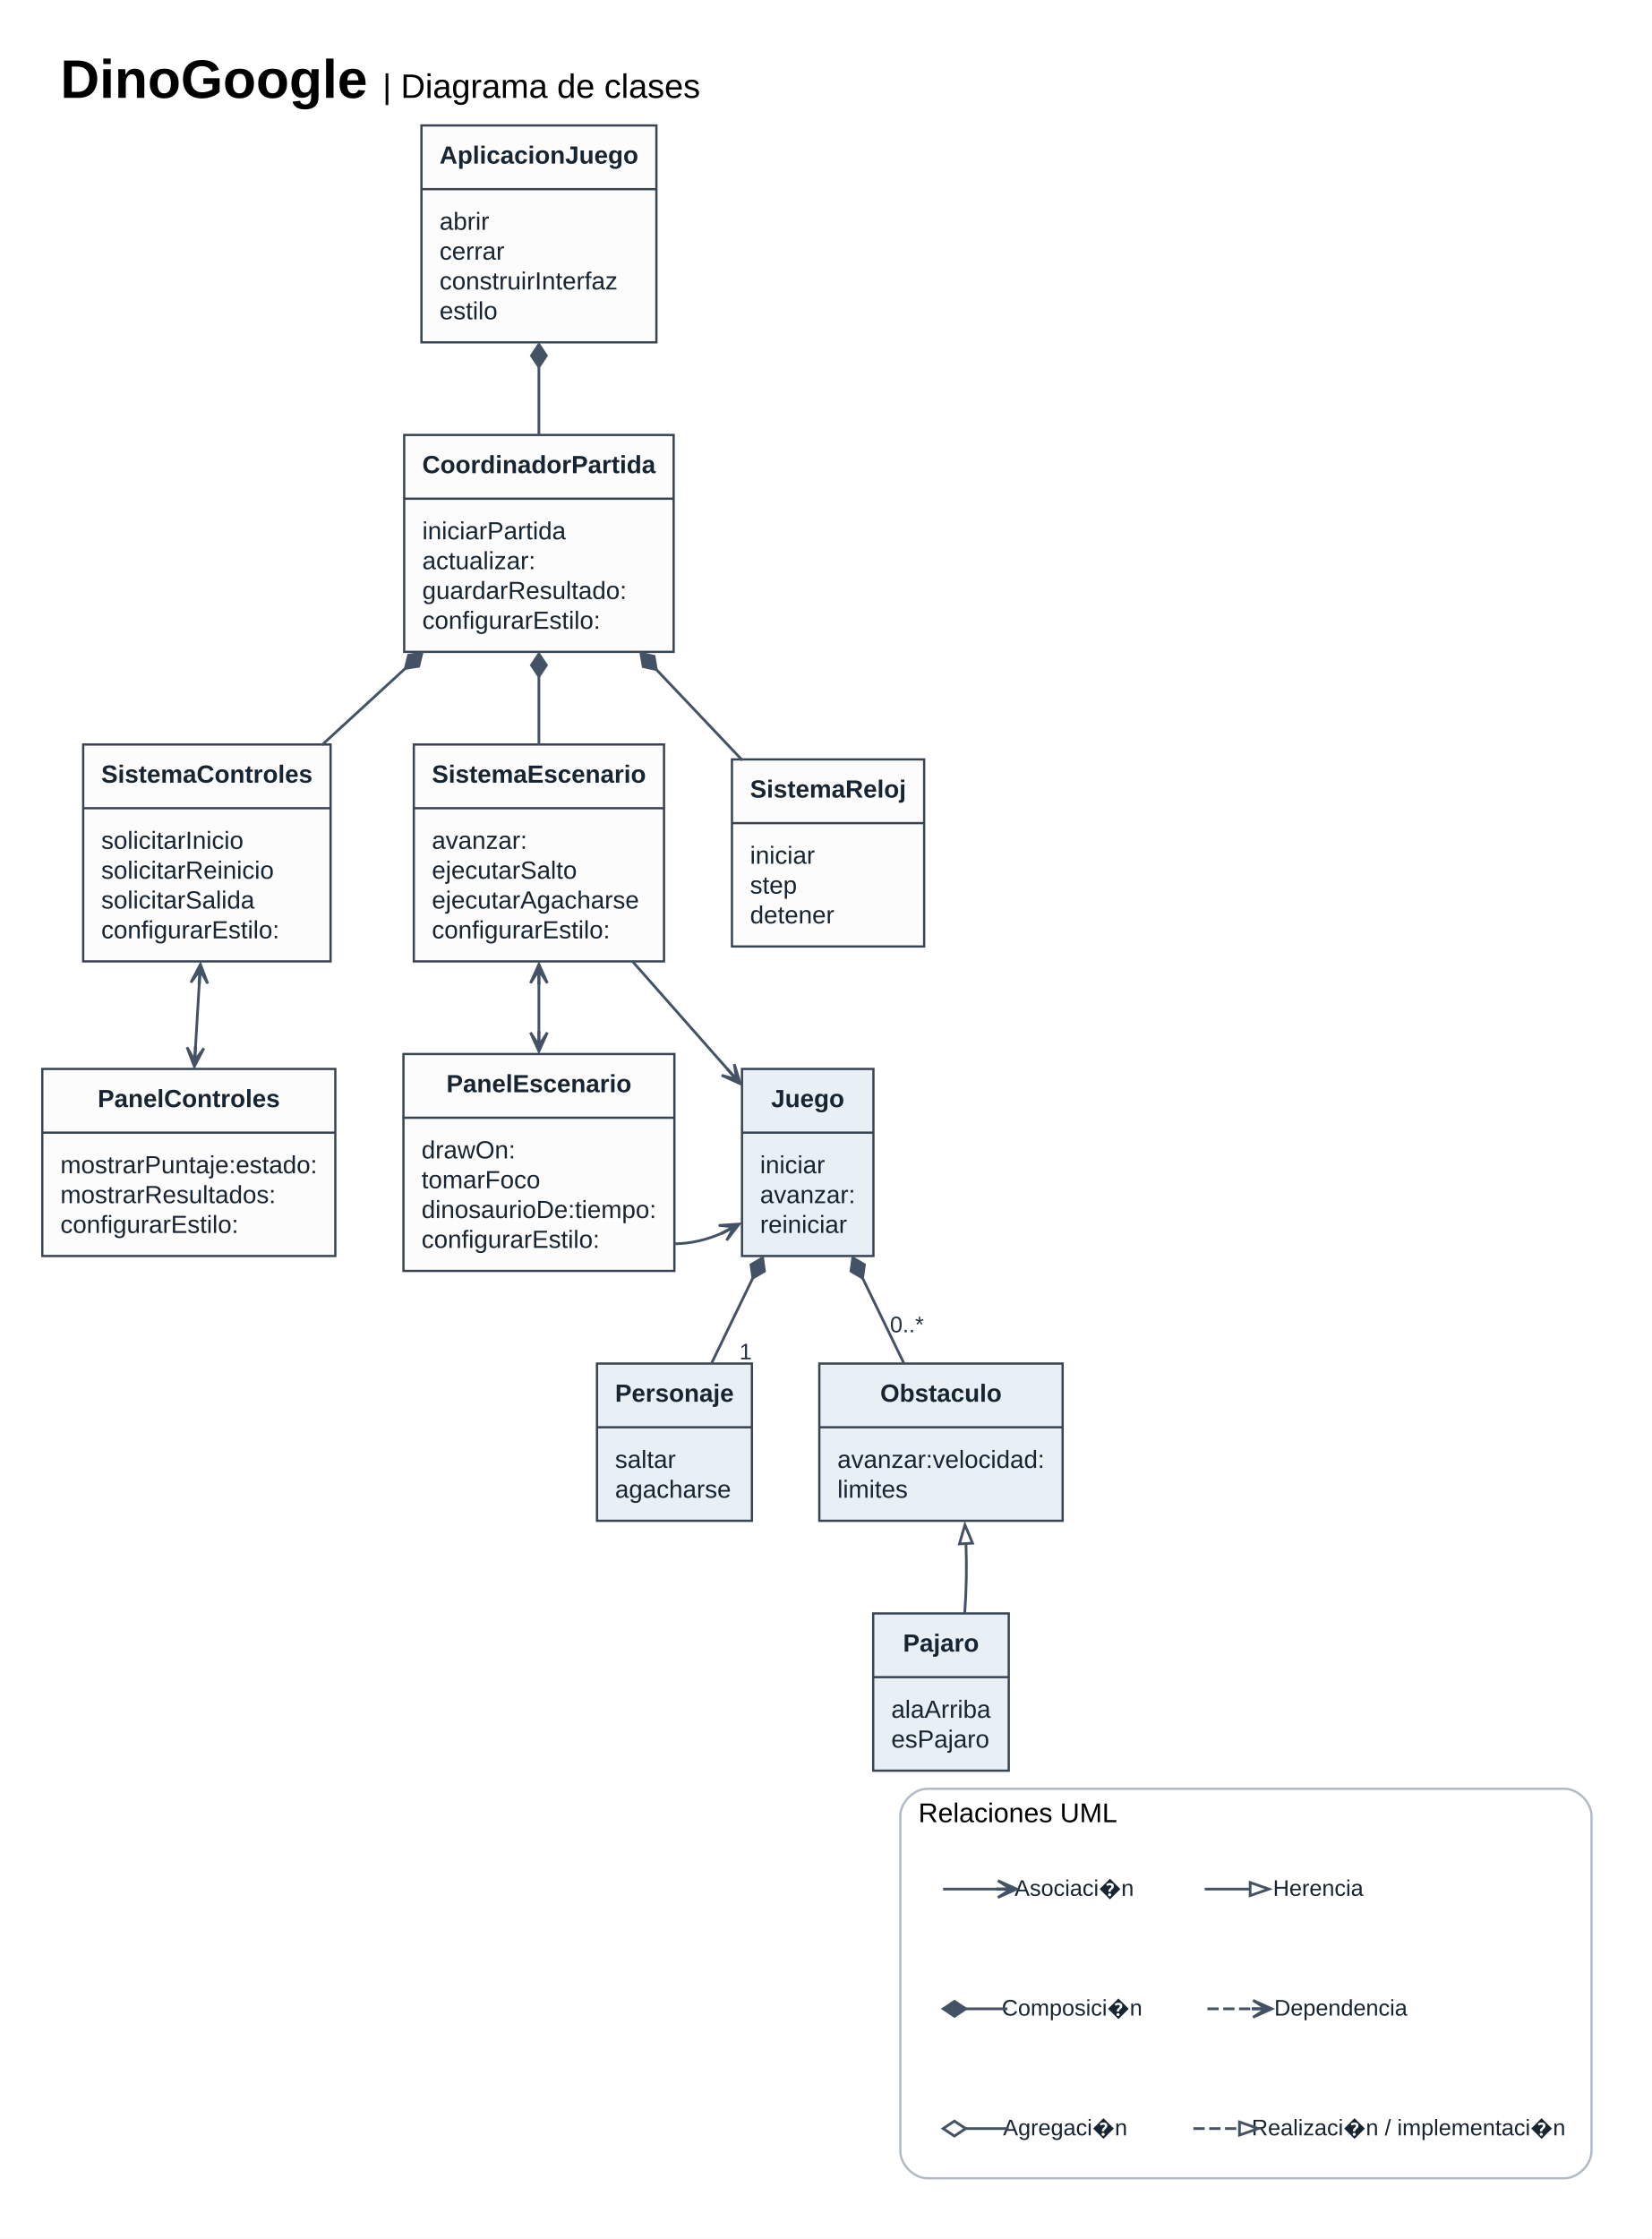
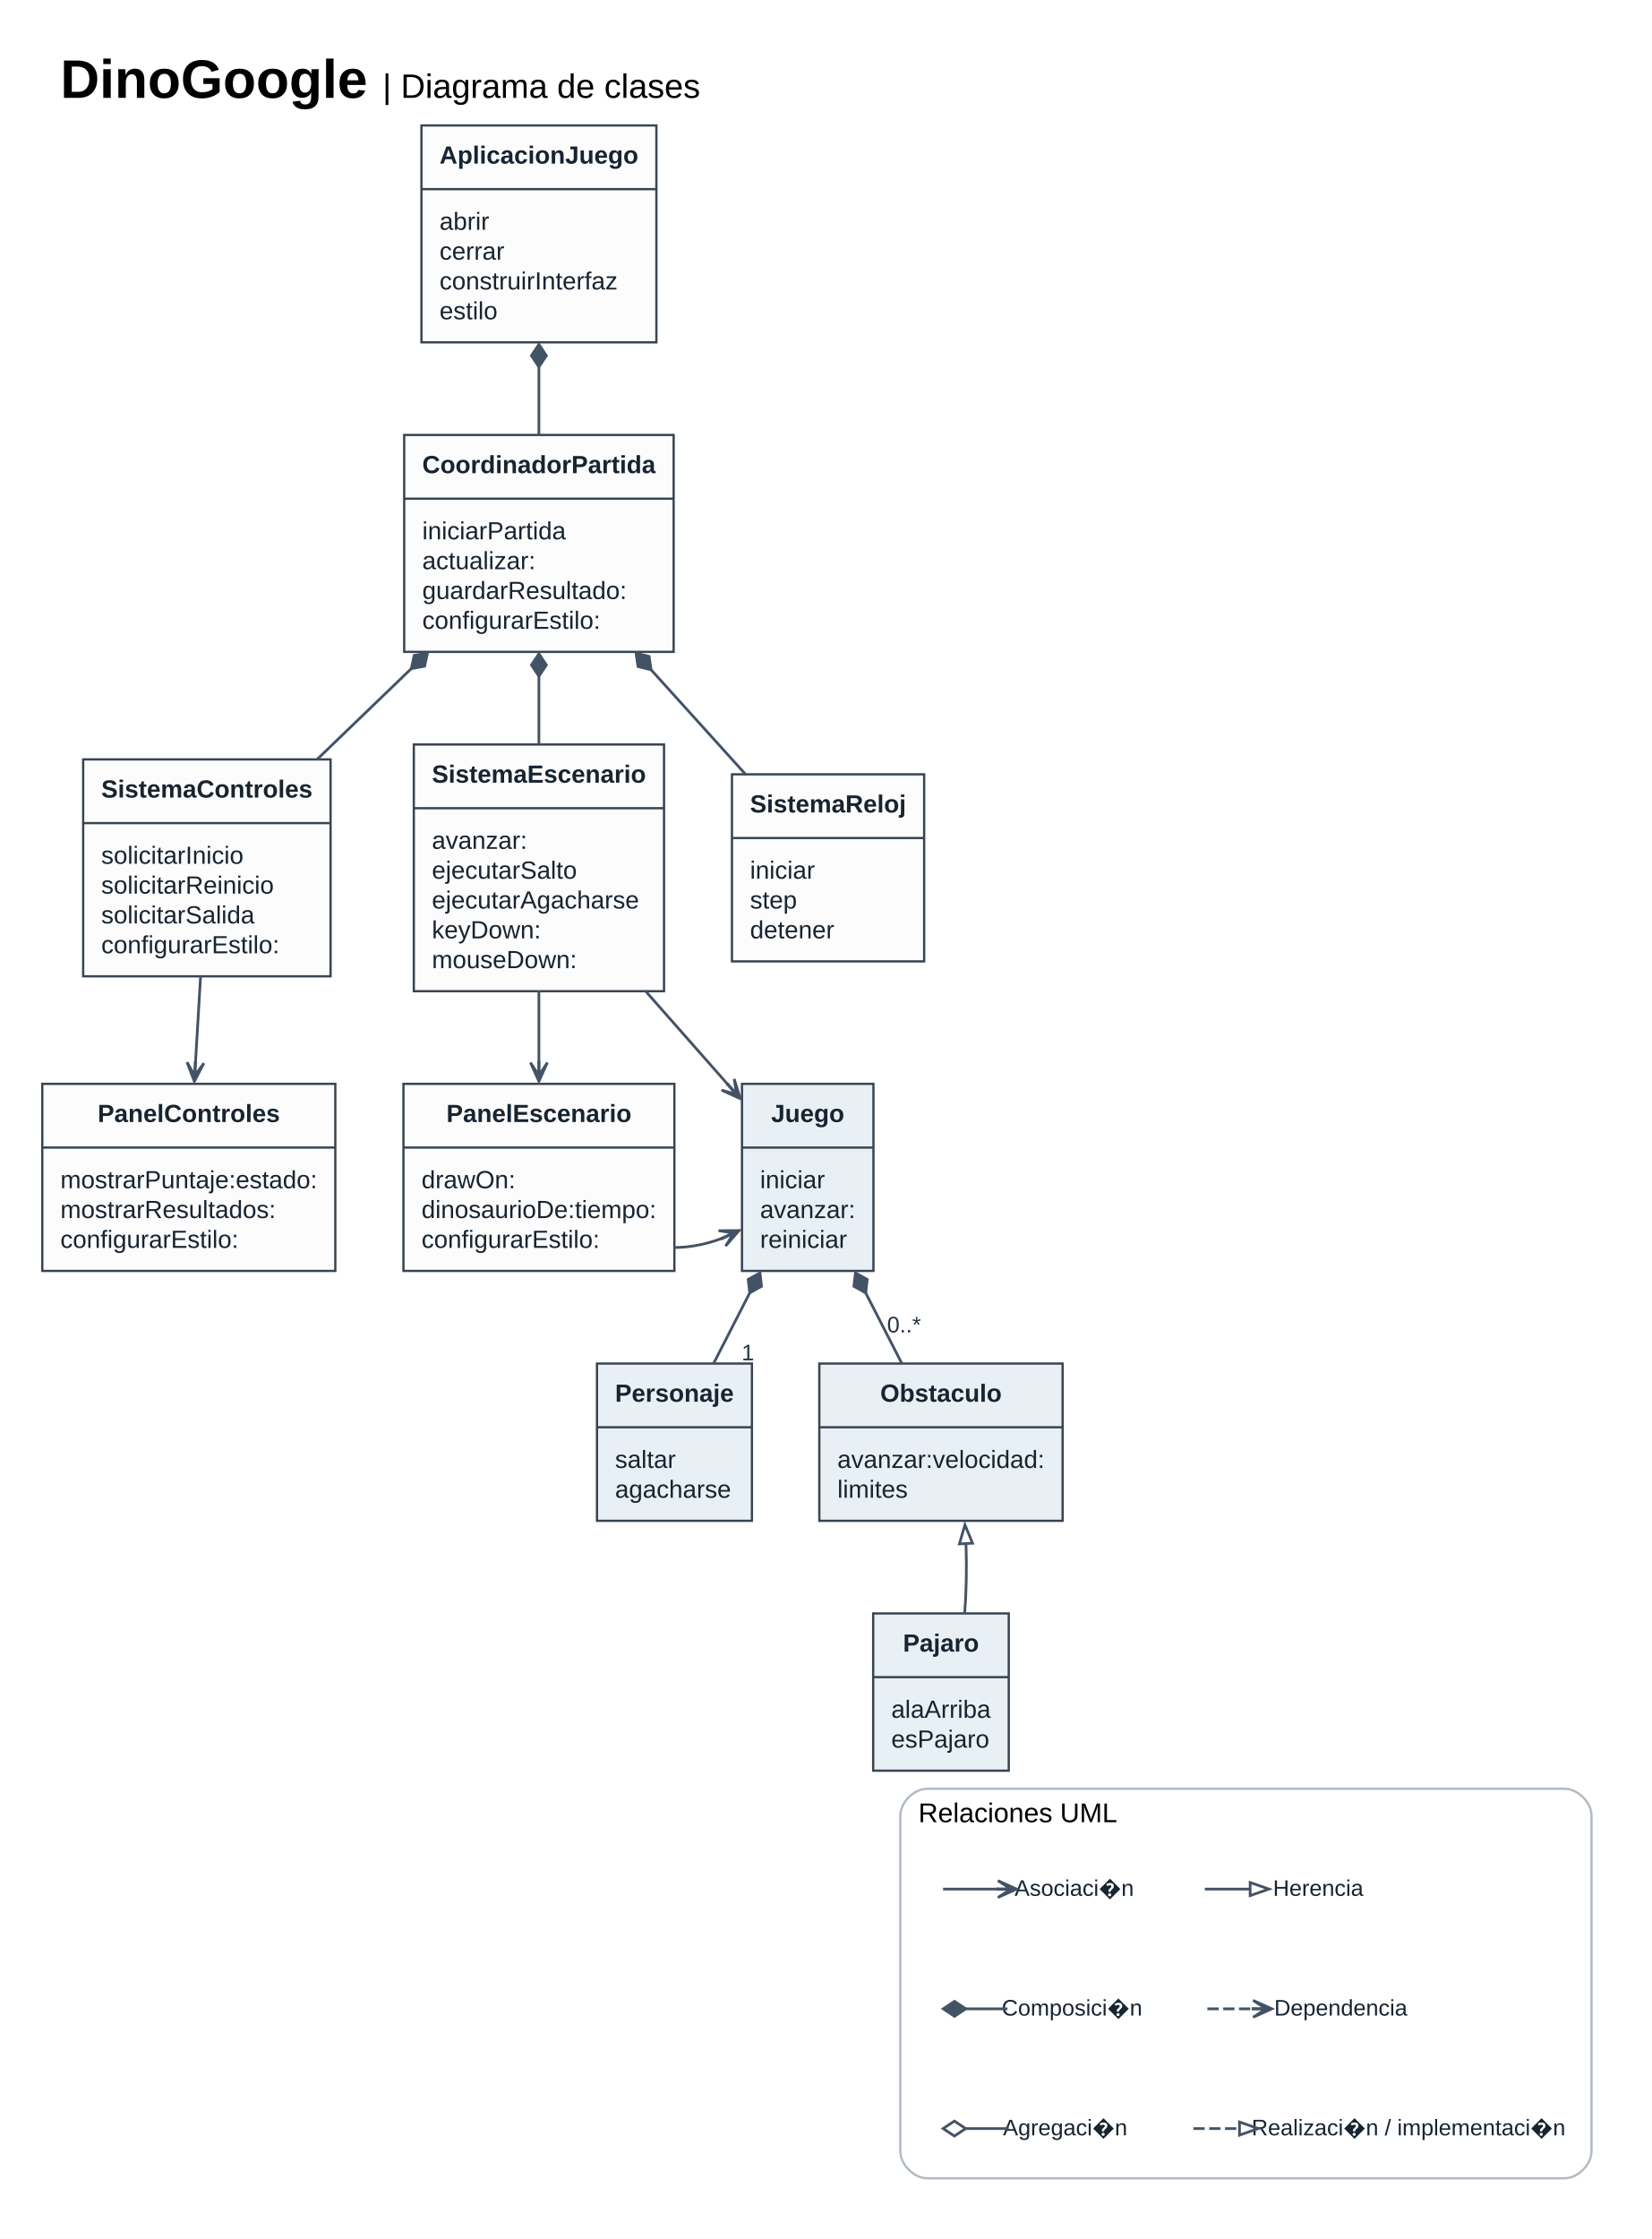
<svg xmlns="http://www.w3.org/2000/svg" width="731pt" height="991pt" viewBox="0.00 0.00 731.00 991.00">
  <g id="graph0" class="graph" transform="scale(1 1) rotate(0) translate(18.72 972.12)">
    <polygon fill="#ffffff" stroke="none" points="-18.72,18.72 -18.72,-972.12 712.58,-972.12 712.58,18.72 -18.72,18.72" />
    <text xml:space="preserve" text-anchor="start" x="8" y="-928.8" font-family="Arial" font-weight="bold" font-size="24.00">DinoGoogle</text>
    <text xml:space="preserve" text-anchor="start" x="143.98" y="-928.8" font-family="Arial" font-size="24.00"> </text>
    <text xml:space="preserve" text-anchor="start" x="150.65" y="-928.8" font-family="Arial" font-size="15.00">| Diagrama de clases</text>
    <g id="clust4" class="cluster">
      <path fill="#ffffff" stroke="#b1bac5" d="M391.86,-8C391.86,-8 673.86,-8 673.86,-8 679.86,-8 685.86,-14 685.86,-20 685.86,-20 685.86,-168.4 685.86,-168.4 685.86,-174.4 679.86,-180.4 673.86,-180.4 673.86,-180.4 391.86,-180.4 391.86,-180.4 385.86,-180.4 379.86,-174.4 379.86,-168.4 379.86,-168.4 379.86,-20 379.86,-20 379.86,-14 385.86,-8 391.86,-8" />
      <text xml:space="preserve" text-anchor="middle" x="431.88" y="-165.6" font-family="Arial" font-size="12.00">Relaciones UML</text>
    </g>
    <g id="node1" class="node">
      <polygon fill="#fcfcfc" stroke="none" points="167.86,-820.6 167.86,-916.6 271.87,-916.6 271.87,-820.6 167.86,-820.6" />
      <text xml:space="preserve" text-anchor="start" x="175.86" y="-899.7" font-family="Arial" font-weight="bold" font-size="11.00" fill="#172431">AplicacionJuego</text>
      <text xml:space="preserve" text-anchor="start" x="175.86" y="-870.4" font-family="Arial" font-size="11.00" fill="#172431">abrir</text>
      <text xml:space="preserve" text-anchor="start" x="175.86" y="-857.2" font-family="Arial" font-size="11.00" fill="#172431">cerrar</text>
      <text xml:space="preserve" text-anchor="start" x="175.86" y="-844" font-family="Arial" font-size="11.00" fill="#172431">construirInterfaz</text>
      <text xml:space="preserve" text-anchor="start" x="175.86" y="-830.8" font-family="Arial" font-size="11.00" fill="#172431">estilo</text>
      <polygon fill="#394452" stroke="#394452" points="167.86,-888.4 167.86,-888.4 271.87,-888.4 271.87,-888.4 167.86,-888.4" />
      <polygon fill="none" stroke="#394452" points="167.86,-820.6 167.86,-916.6 271.87,-916.6 271.87,-820.6 167.86,-820.6" />
    </g>
    <g id="node2" class="node">
      <polygon fill="#fcfcfc" stroke="none" points="160.22,-683.6 160.22,-779.6 279.51,-779.6 279.51,-683.6 160.22,-683.6" />
      <text xml:space="preserve" text-anchor="start" x="168.22" y="-762.7" font-family="Arial" font-weight="bold" font-size="11.00" fill="#172431">CoordinadorPartida</text>
      <text xml:space="preserve" text-anchor="start" x="168.22" y="-733.4" font-family="Arial" font-size="11.00" fill="#172431">iniciarPartida</text>
      <text xml:space="preserve" text-anchor="start" x="168.22" y="-720.2" font-family="Arial" font-size="11.00" fill="#172431">actualizar:</text>
      <text xml:space="preserve" text-anchor="start" x="168.22" y="-707" font-family="Arial" font-size="11.00" fill="#172431">guardarResultado:</text>
      <text xml:space="preserve" text-anchor="start" x="168.22" y="-693.8" font-family="Arial" font-size="11.00" fill="#172431">configurarEstilo:</text>
      <polygon fill="#394452" stroke="#394452" points="160.22,-751.4 160.22,-751.4 279.51,-751.4 279.51,-751.4 160.22,-751.4" />
      <polygon fill="none" stroke="#394452" points="160.22,-683.6 160.22,-779.6 279.51,-779.6 279.51,-683.6 160.22,-683.6" />
    </g>
    <g id="edge1" class="edge">
      <path fill="none" stroke="#435365" stroke-width="1.2" d="M219.86,-809.55C219.86,-799.46 219.86,-789.09 219.86,-779.35" />
      <polygon fill="#435365" stroke="#435365" stroke-width="1.2" points="219.86,-809.72 223.18,-814.7 219.86,-819.68 216.54,-814.7 219.86,-809.72" />
    </g>
    <g id="node3" class="node">
-       <polygon fill="#fcfcfc" stroke="none" points="18.1,-546.6 18.1,-642.6 127.63,-642.6 127.63,-546.6 18.1,-546.6" />
-       <text xml:space="preserve" text-anchor="start" x="26.1" y="-625.7" font-family="Arial" font-weight="bold" font-size="11.00" fill="#172431">SistemaControles</text>
-       <text xml:space="preserve" text-anchor="start" x="26.1" y="-596.4" font-family="Arial" font-size="11.00" fill="#172431">solicitarInicio</text>
-       <text xml:space="preserve" text-anchor="start" x="26.1" y="-583.2" font-family="Arial" font-size="11.00" fill="#172431">solicitarReinicio</text>
-       <text xml:space="preserve" text-anchor="start" x="26.1" y="-570" font-family="Arial" font-size="11.00" fill="#172431">solicitarSalida</text>
-       <text xml:space="preserve" text-anchor="start" x="26.1" y="-556.8" font-family="Arial" font-size="11.00" fill="#172431">configurarEstilo:</text>
-       <polygon fill="#394452" stroke="#394452" points="18.1,-614.4 18.1,-614.4 127.63,-614.4 127.63,-614.4 18.1,-614.4" />
-       <polygon fill="none" stroke="#394452" points="18.1,-546.6 18.1,-642.6 127.63,-642.6 127.63,-546.6 18.1,-546.6" />
+       <polygon fill="#fcfcfc" stroke="none" points="18.1,-540 18.1,-636 127.63,-636 127.63,-540 18.1,-540" />
+       <text xml:space="preserve" text-anchor="start" x="26.1" y="-619.1" font-family="Arial" font-weight="bold" font-size="11.00" fill="#172431">SistemaControles</text>
+       <text xml:space="preserve" text-anchor="start" x="26.1" y="-589.8" font-family="Arial" font-size="11.00" fill="#172431">solicitarInicio</text>
+       <text xml:space="preserve" text-anchor="start" x="26.1" y="-576.6" font-family="Arial" font-size="11.00" fill="#172431">solicitarReinicio</text>
+       <text xml:space="preserve" text-anchor="start" x="26.1" y="-563.4" font-family="Arial" font-size="11.00" fill="#172431">solicitarSalida</text>
+       <text xml:space="preserve" text-anchor="start" x="26.1" y="-550.2" font-family="Arial" font-size="11.00" fill="#172431">configurarEstilo:</text>
+       <polygon fill="#394452" stroke="#394452" points="18.1,-607.8 18.1,-607.8 127.63,-607.8 127.63,-607.8 18.1,-607.8" />
+       <polygon fill="none" stroke="#394452" points="18.1,-540 18.1,-636 127.63,-636 127.63,-540 18.1,-540" />
    </g>
    <g id="edge2" class="edge">
-       <path fill="none" stroke="#435365" stroke-width="1.2" d="M160.88,-676.43C148.6,-665.15 135.74,-653.35 123.77,-642.35" />
-       <polygon fill="#435365" stroke="#435365" stroke-width="1.2" points="160.73,-676.29 166.64,-677.22 168.07,-683.03 162.15,-682.11 160.73,-676.29" />
+       <path fill="none" stroke="#435365" stroke-width="1.2" d="M163.33,-676.15C149.57,-662.89 134.97,-648.82 121.6,-635.95" />
+       <polygon fill="#435365" stroke="#435365" stroke-width="1.2" points="163.37,-676.18 169.26,-677.25 170.54,-683.09 164.65,-682.03 163.37,-676.18" />
    </g>
    <g id="node4" class="node">
-       <polygon fill="#fcfcfc" stroke="none" points="164.48,-546.6 164.48,-642.6 275.25,-642.6 275.25,-546.6 164.48,-546.6" />
+       <polygon fill="#fcfcfc" stroke="none" points="164.48,-533.4 164.48,-642.6 275.25,-642.6 275.25,-533.4 164.48,-533.4" />
      <text xml:space="preserve" text-anchor="start" x="172.48" y="-625.7" font-family="Arial" font-weight="bold" font-size="11.00" fill="#172431">SistemaEscenario</text>
      <text xml:space="preserve" text-anchor="start" x="172.48" y="-596.4" font-family="Arial" font-size="11.00" fill="#172431">avanzar:</text>
      <text xml:space="preserve" text-anchor="start" x="172.48" y="-583.2" font-family="Arial" font-size="11.00" fill="#172431">ejecutarSalto</text>
      <text xml:space="preserve" text-anchor="start" x="172.48" y="-570" font-family="Arial" font-size="11.00" fill="#172431">ejecutarAgacharse</text>
-       <text xml:space="preserve" text-anchor="start" x="172.48" y="-556.8" font-family="Arial" font-size="11.00" fill="#172431">configurarEstilo:</text>
+       <text xml:space="preserve" text-anchor="start" x="172.48" y="-556.8" font-family="Arial" font-size="11.00" fill="#172431">keyDown:</text>
+       <text xml:space="preserve" text-anchor="start" x="172.48" y="-543.6" font-family="Arial" font-size="11.00" fill="#172431">mouseDown:</text>
      <polygon fill="#394452" stroke="#394452" points="164.48,-614.4 164.48,-614.4 275.25,-614.4 275.25,-614.4 164.48,-614.4" />
-       <polygon fill="none" stroke="#394452" points="164.48,-546.6 164.48,-642.6 275.25,-642.6 275.25,-546.6 164.48,-546.6" />
+       <polygon fill="none" stroke="#394452" points="164.48,-533.4 164.48,-642.6 275.25,-642.6 275.25,-533.4 164.48,-533.4" />
    </g>
    <g id="edge3" class="edge">
-       <path fill="none" stroke="#435365" stroke-width="1.2" d="M219.86,-672.55C219.86,-662.46 219.86,-652.09 219.86,-642.35" />
-       <polygon fill="#435365" stroke="#435365" stroke-width="1.2" points="219.86,-672.72 223.18,-677.7 219.86,-682.68 216.54,-677.7 219.86,-672.72" />
+       <path fill="none" stroke="#435365" stroke-width="1.2" d="M219.86,-672.77C219.86,-662.78 219.86,-652.44 219.86,-642.57" />
+       <polygon fill="#435365" stroke="#435365" stroke-width="1.2" points="219.86,-672.8 223.18,-677.78 219.86,-682.76 216.54,-677.78 219.86,-672.8" />
    </g>
    <g id="node5" class="node">
-       <polygon fill="#fcfcfc" stroke="none" points="305.32,-553.2 305.32,-636 390.41,-636 390.41,-553.2 305.32,-553.2" />
-       <text xml:space="preserve" text-anchor="start" x="313.32" y="-619.1" font-family="Arial" font-weight="bold" font-size="11.00" fill="#172431">SistemaReloj</text>
-       <text xml:space="preserve" text-anchor="start" x="313.32" y="-589.8" font-family="Arial" font-size="11.00" fill="#172431">iniciar</text>
-       <text xml:space="preserve" text-anchor="start" x="313.32" y="-576.6" font-family="Arial" font-size="11.00" fill="#172431">step</text>
-       <text xml:space="preserve" text-anchor="start" x="313.32" y="-563.4" font-family="Arial" font-size="11.00" fill="#172431">detener</text>
-       <polygon fill="#394452" stroke="#394452" points="305.32,-607.8 305.32,-607.8 390.41,-607.8 390.41,-607.8 305.32,-607.8" />
-       <polygon fill="none" stroke="#394452" points="305.32,-553.2 305.32,-636 390.41,-636 390.41,-553.2 305.32,-553.2" />
+       <polygon fill="#fcfcfc" stroke="none" points="305.32,-546.6 305.32,-629.4 390.41,-629.4 390.41,-546.6 305.32,-546.6" />
+       <text xml:space="preserve" text-anchor="start" x="313.32" y="-612.5" font-family="Arial" font-weight="bold" font-size="11.00" fill="#172431">SistemaReloj</text>
+       <text xml:space="preserve" text-anchor="start" x="313.32" y="-583.2" font-family="Arial" font-size="11.00" fill="#172431">iniciar</text>
+       <text xml:space="preserve" text-anchor="start" x="313.32" y="-570" font-family="Arial" font-size="11.00" fill="#172431">step</text>
+       <text xml:space="preserve" text-anchor="start" x="313.32" y="-556.8" font-family="Arial" font-size="11.00" fill="#172431">detener</text>
+       <polygon fill="#394452" stroke="#394452" points="305.32,-601.2 305.32,-601.2 390.41,-601.2 390.41,-601.2 305.32,-601.2" />
+       <polygon fill="none" stroke="#394452" points="305.32,-546.6 305.32,-629.4 390.41,-629.4 390.41,-546.6 305.32,-546.6" />
    </g>
    <g id="edge4" class="edge">
-       <path fill="none" stroke="#435365" stroke-width="1.2" d="M271.7,-675.93C284.48,-662.45 297.94,-648.26 309.92,-635.62" />
-       <polygon fill="#435365" stroke="#435365" stroke-width="1.2" points="271.87,-675.75 270.85,-681.65 265.02,-682.98 266.03,-677.08 271.87,-675.75" />
+       <path fill="none" stroke="#435365" stroke-width="1.2" d="M269.39,-675.82C283.46,-660.25 298.52,-643.59 311.65,-629.07" />
+       <polygon fill="#435365" stroke="#435365" stroke-width="1.2" points="269.53,-675.65 268.66,-681.57 262.86,-683.04 263.73,-677.12 269.53,-675.65" />
    </g>
    <g id="node6" class="node">
-       <polygon fill="#fcfcfc" stroke="none" points="0,-416.2 0,-499 129.73,-499 129.73,-416.2 0,-416.2" />
-       <text xml:space="preserve" text-anchor="start" x="24.52" y="-482.1" font-family="Arial" font-weight="bold" font-size="11.00" fill="#172431">PanelControles</text>
-       <text xml:space="preserve" text-anchor="start" x="8" y="-452.8" font-family="Arial" font-size="11.00" fill="#172431">mostrarPuntaje:estado:</text>
-       <text xml:space="preserve" text-anchor="start" x="8" y="-439.6" font-family="Arial" font-size="11.00" fill="#172431">mostrarResultados:</text>
-       <text xml:space="preserve" text-anchor="start" x="8" y="-426.4" font-family="Arial" font-size="11.00" fill="#172431">configurarEstilo:</text>
-       <polygon fill="#394452" stroke="#394452" points="0,-470.8 0,-470.8 129.73,-470.8 129.73,-470.8 0,-470.8" />
-       <polygon fill="none" stroke="#394452" points="0,-416.2 0,-499 129.73,-499 129.73,-416.2 0,-416.2" />
+       <polygon fill="#fcfcfc" stroke="none" points="0,-409.6 0,-492.4 129.73,-492.4 129.73,-409.6 0,-409.6" />
+       <text xml:space="preserve" text-anchor="start" x="24.52" y="-475.5" font-family="Arial" font-weight="bold" font-size="11.00" fill="#172431">PanelControles</text>
+       <text xml:space="preserve" text-anchor="start" x="8" y="-446.2" font-family="Arial" font-size="11.00" fill="#172431">mostrarPuntaje:estado:</text>
+       <text xml:space="preserve" text-anchor="start" x="8" y="-433" font-family="Arial" font-size="11.00" fill="#172431">mostrarResultados:</text>
+       <text xml:space="preserve" text-anchor="start" x="8" y="-419.8" font-family="Arial" font-size="11.00" fill="#172431">configurarEstilo:</text>
+       <polygon fill="#394452" stroke="#394452" points="0,-464.2 0,-464.2 129.73,-464.2 129.73,-464.2 0,-464.2" />
+       <polygon fill="none" stroke="#394452" points="0,-409.6 0,-492.4 129.73,-492.4 129.73,-409.6 0,-409.6" />
    </g>
    <g id="edge7" class="edge">
-       <path fill="none" stroke="#435365" stroke-width="1.2" d="M69.51,-537.03C68.94,-527.45 68.36,-517.57 67.8,-508.19" />
-       <polygon fill="#435365" stroke="#435365" stroke-width="1.2" points="70,-545.3 65.78,-537.24 69.74,-542.63 69.41,-537.02 69.51,-537.02 69.61,-537.01 69.94,-542.61 73.24,-536.8 70,-545.3" />
-       <polygon fill="#435365" stroke="#435365" stroke-width="1.2" points="67.32,-500.08 71.54,-508.14 67.58,-502.76 67.91,-508.36 67.81,-508.37 67.71,-508.37 67.38,-502.77 64.08,-508.59 67.32,-500.08" />
+       <path fill="none" stroke="#435365" stroke-width="1.2" d="M70.09,-540.16C69.35,-527.66 68.54,-514.11 67.8,-501.48" />
+       <polygon fill="#435365" stroke="#435365" stroke-width="1.2" points="67.32,-493.48 71.54,-501.54 67.58,-496.16 67.91,-501.76 67.81,-501.77 67.71,-501.77 67.38,-496.17 64.08,-501.99 67.32,-493.48" />
    </g>
    <g id="node7" class="node">
-       <polygon fill="#fcfcfc" stroke="none" points="159.89,-409.6 159.89,-505.6 279.84,-505.6 279.84,-409.6 159.89,-409.6" />
-       <text xml:space="preserve" text-anchor="start" x="178.9" y="-488.7" font-family="Arial" font-weight="bold" font-size="11.00" fill="#172431">PanelEscenario</text>
-       <text xml:space="preserve" text-anchor="start" x="167.89" y="-459.4" font-family="Arial" font-size="11.00" fill="#172431">drawOn:</text>
-       <text xml:space="preserve" text-anchor="start" x="167.89" y="-446.2" font-family="Arial" font-size="11.00" fill="#172431">tomarFoco</text>
+       <polygon fill="#fcfcfc" stroke="none" points="159.89,-409.6 159.89,-492.4 279.84,-492.4 279.84,-409.6 159.89,-409.6" />
+       <text xml:space="preserve" text-anchor="start" x="178.9" y="-475.5" font-family="Arial" font-weight="bold" font-size="11.00" fill="#172431">PanelEscenario</text>
+       <text xml:space="preserve" text-anchor="start" x="167.89" y="-446.2" font-family="Arial" font-size="11.00" fill="#172431">drawOn:</text>
      <text xml:space="preserve" text-anchor="start" x="167.89" y="-433" font-family="Arial" font-size="11.00" fill="#172431">dinosaurioDe:tiempo:</text>
      <text xml:space="preserve" text-anchor="start" x="167.89" y="-419.8" font-family="Arial" font-size="11.00" fill="#172431">configurarEstilo:</text>
-       <polygon fill="#394452" stroke="#394452" points="159.89,-477.4 159.89,-477.4 279.84,-477.4 279.84,-477.4 159.89,-477.4" />
-       <polygon fill="none" stroke="#394452" points="159.89,-409.6 159.89,-505.6 279.84,-505.6 279.84,-409.6 159.89,-409.6" />
+       <polygon fill="#394452" stroke="#394452" points="159.89,-464.2 159.89,-464.2 279.84,-464.2 279.84,-464.2 159.89,-464.2" />
+       <polygon fill="none" stroke="#394452" points="159.89,-409.6 159.89,-492.4 279.84,-492.4 279.84,-409.6 159.89,-409.6" />
    </g>
    <g id="edge8" class="edge">
-       <path fill="none" stroke="#435365" stroke-width="1.2" d="M219.86,-537.17C219.86,-529.72 219.86,-522.09 219.86,-514.65" />
-       <polygon fill="#435365" stroke="#435365" stroke-width="1.2" points="219.86,-545.3 216.13,-537 219.76,-542.61 219.76,-537 219.86,-537 219.96,-537 219.96,-542.61 223.6,-537 219.86,-545.3" />
-       <polygon fill="#435365" stroke="#435365" stroke-width="1.2" points="219.86,-506.82 223.6,-515.12 219.96,-509.5 219.96,-515.12 219.86,-515.12 219.76,-515.12 219.76,-509.5 216.13,-515.12 219.86,-506.82" />
+       <path fill="none" stroke="#435365" stroke-width="1.2" d="M219.86,-533.64C219.86,-523.14 219.86,-512.17 219.86,-501.79" />
+       <polygon fill="#435365" stroke="#435365" stroke-width="1.2" points="219.86,-493.52 223.6,-501.82 219.96,-496.21 219.96,-501.82 219.86,-501.82 219.76,-501.82 219.76,-496.21 216.13,-501.82 219.86,-493.52" />
    </g>
    <g id="node8" class="node">
-       <polygon fill="#e9f0f5" stroke="none" points="309.77,-416.2 309.77,-499 367.96,-499 367.96,-416.2 309.77,-416.2" />
-       <text xml:space="preserve" text-anchor="start" x="322.67" y="-482.1" font-family="Arial" font-weight="bold" font-size="11.00" fill="#172431">Juego</text>
-       <text xml:space="preserve" text-anchor="start" x="317.77" y="-452.8" font-family="Arial" font-size="11.00" fill="#172431">iniciar</text>
-       <text xml:space="preserve" text-anchor="start" x="317.77" y="-439.6" font-family="Arial" font-size="11.00" fill="#172431">avanzar:</text>
-       <text xml:space="preserve" text-anchor="start" x="317.77" y="-426.4" font-family="Arial" font-size="11.00" fill="#172431">reiniciar</text>
-       <polygon fill="#394452" stroke="#394452" points="309.77,-470.8 309.77,-470.8 367.96,-470.8 367.96,-470.8 309.77,-470.8" />
-       <polygon fill="none" stroke="#394452" points="309.77,-416.2 309.77,-499 367.96,-499 367.96,-416.2 309.77,-416.2" />
+       <polygon fill="#e9f0f5" stroke="none" points="309.77,-409.6 309.77,-492.4 367.96,-492.4 367.96,-409.6 309.77,-409.6" />
+       <text xml:space="preserve" text-anchor="start" x="322.67" y="-475.5" font-family="Arial" font-weight="bold" font-size="11.00" fill="#172431">Juego</text>
+       <text xml:space="preserve" text-anchor="start" x="317.77" y="-446.2" font-family="Arial" font-size="11.00" fill="#172431">iniciar</text>
+       <text xml:space="preserve" text-anchor="start" x="317.77" y="-433" font-family="Arial" font-size="11.00" fill="#172431">avanzar:</text>
+       <text xml:space="preserve" text-anchor="start" x="317.77" y="-419.8" font-family="Arial" font-size="11.00" fill="#172431">reiniciar</text>
+       <polygon fill="#394452" stroke="#394452" points="309.77,-464.2 309.77,-464.2 367.96,-464.2 367.96,-464.2 309.77,-464.2" />
+       <polygon fill="none" stroke="#394452" points="309.77,-409.6 309.77,-492.4 367.96,-492.4 367.96,-409.6 309.77,-409.6" />
    </g>
    <g id="edge9" class="edge">
-       <path fill="none" stroke="#435365" stroke-width="1.2" d="M261.15,-546.76C275,-531.06 290.3,-513.7 303.63,-498.57" />
-       <polygon fill="#435365" stroke="#435365" stroke-width="1.2" points="309.04,-492.43 306.36,-501.13 307.34,-494.51 303.63,-498.72 303.55,-498.66 303.48,-498.59 307.19,-494.38 300.75,-496.19 309.04,-492.43" />
+       <path fill="none" stroke="#435365" stroke-width="1.2" d="M266.9,-533.64C279.17,-519.71 292.19,-504.94 303.74,-491.85" />
+       <polygon fill="#435365" stroke="#435365" stroke-width="1.2" points="309.01,-485.86 306.33,-494.56 307.31,-487.95 303.6,-492.16 303.53,-492.09 303.45,-492.02 307.16,-487.81 300.72,-489.62 309.01,-485.86" />
    </g>
    <g id="edge10" class="edge">
-       <path fill="none" stroke="#435365" stroke-width="1.2" d="M279.83,-421.6C287.01,-421.67 294.19,-423.31 301.38,-426.53" />
-       <polygon fill="#435365" stroke="#435365" stroke-width="1.2" points="308.52,-430.34 299.44,-429.73 306.1,-429.16 301.15,-426.52 301.19,-426.43 301.24,-426.34 306.19,-428.98 302.95,-423.13 308.52,-430.34" />
+       <path fill="none" stroke="#435365" stroke-width="1.2" d="M279.83,-419.95C287.01,-420.01 294.19,-421.43 301.38,-424.2" />
+       <polygon fill="#435365" stroke="#435365" stroke-width="1.2" points="308.48,-427.47 299.38,-427.39 306,-426.43 300.9,-424.09 300.94,-424 300.98,-423.91 306.08,-426.25 302.5,-420.61 308.48,-427.47" />
    </g>
    <g id="node9" class="node">
      <polygon fill="#e9f0f5" stroke="none" points="245.57,-299 245.57,-368.6 314.16,-368.6 314.16,-299 245.57,-299" />
      <text xml:space="preserve" text-anchor="start" x="253.57" y="-351.7" font-family="Arial" font-weight="bold" font-size="11.00" fill="#172431">Personaje</text>
      <text xml:space="preserve" text-anchor="start" x="253.57" y="-322.4" font-family="Arial" font-size="11.00" fill="#172431">saltar</text>
      <text xml:space="preserve" text-anchor="start" x="253.57" y="-309.2" font-family="Arial" font-size="11.00" fill="#172431">agacharse</text>
      <polygon fill="#394452" stroke="#394452" points="245.57,-340.4 245.57,-340.4 314.16,-340.4 314.16,-340.4 245.57,-340.4" />
      <polygon fill="none" stroke="#394452" points="245.57,-299 245.57,-368.6 314.16,-368.6 314.16,-299 245.57,-299" />
    </g>
    <g id="edge5" class="edge">
-       <path fill="none" stroke="#435365" stroke-width="1.2" d="M314.51,-406.33C308.33,-393.57 301.84,-380.17 296.17,-368.47" />
-       <polygon fill="#435365" stroke="#435365" stroke-width="1.2" points="314.57,-406.44 319.73,-409.48 318.91,-415.41 313.75,-412.37 314.57,-406.44" />
-       <text xml:space="preserve" text-anchor="middle" x="311.37" y="-370.45" font-family="Arial" font-size="10.00" fill="#243246">1</text>
+       <path fill="none" stroke="#435365" stroke-width="1.2" d="M313.27,-400.03C307.8,-389.34 302.14,-378.29 297.07,-368.39" />
+       <polygon fill="#435365" stroke="#435365" stroke-width="1.2" points="313.2,-399.88 318.42,-402.8 317.74,-408.75 312.51,-405.83 313.2,-399.88" />
+       <text xml:space="preserve" text-anchor="middle" x="312.38" y="-370.04" font-family="Arial" font-size="10.00" fill="#243246">1</text>
    </g>
    <g id="node10" class="node">
      <polygon fill="#e9f0f5" stroke="none" points="344,-299 344,-368.6 451.72,-368.6 451.72,-299 344,-299" />
      <text xml:space="preserve" text-anchor="start" x="370.97" y="-351.7" font-family="Arial" font-weight="bold" font-size="11.00" fill="#172431">Obstaculo</text>
      <text xml:space="preserve" text-anchor="start" x="352" y="-322.4" font-family="Arial" font-size="11.00" fill="#172431">avanzar:velocidad:</text>
      <text xml:space="preserve" text-anchor="start" x="352" y="-309.2" font-family="Arial" font-size="11.00" fill="#172431">limites</text>
      <polygon fill="#394452" stroke="#394452" points="344,-340.4 344,-340.4 451.72,-340.4 451.72,-340.4 344,-340.4" />
      <polygon fill="none" stroke="#394452" points="344,-299 344,-368.6 451.72,-368.6 451.72,-299 344,-299" />
    </g>
    <g id="edge6" class="edge">
-       <path fill="none" stroke="#435365" stroke-width="1.2" d="M363.21,-406.33C369.39,-393.57 375.88,-380.17 381.56,-368.47" />
-       <polygon fill="#435365" stroke="#435365" stroke-width="1.2" points="363.16,-406.44 363.98,-412.37 358.82,-415.41 358,-409.48 363.16,-406.44" />
-       <text xml:space="preserve" text-anchor="middle" x="382.79" y="-382.42" font-family="Arial" font-size="10.00" fill="#243246">0..*</text>
+       <path fill="none" stroke="#435365" stroke-width="1.2" d="M364.45,-400.03C369.93,-389.34 375.59,-378.29 380.66,-368.39" />
+       <polygon fill="#435365" stroke="#435365" stroke-width="1.2" points="364.53,-399.88 365.22,-405.83 359.99,-408.75 359.31,-402.8 364.53,-399.88" />
+       <text xml:space="preserve" text-anchor="middle" x="381.51" y="-382.37" font-family="Arial" font-size="10.00" fill="#243246">0..*</text>
    </g>
    <g id="node11" class="node">
      <polygon fill="#e9f0f5" stroke="none" points="367.85,-188.4 367.85,-258 427.87,-258 427.87,-188.4 367.85,-188.4" />
      <text xml:space="preserve" text-anchor="start" x="381.05" y="-241.1" font-family="Arial" font-weight="bold" font-size="11.00" fill="#172431">Pajaro</text>
      <text xml:space="preserve" text-anchor="start" x="375.85" y="-211.8" font-family="Arial" font-size="11.00" fill="#172431">alaArriba</text>
      <text xml:space="preserve" text-anchor="start" x="375.85" y="-198.6" font-family="Arial" font-size="11.00" fill="#172431">esPajaro</text>
      <polygon fill="#394452" stroke="#394452" points="367.85,-229.8 367.85,-229.8 427.87,-229.8 427.87,-229.8 367.85,-229.8" />
      <polygon fill="none" stroke="#394452" points="367.85,-188.4 367.85,-258 427.87,-258 427.87,-188.4 367.85,-188.4" />
    </g>
    <g id="edge11" class="edge">
      <path fill="none" stroke="#435365" stroke-width="1.2" d="M408.36,-257.95C409.11,-267.75 409.3,-278.61 408.93,-288.94" />
      <polygon fill="none" stroke="#435365" stroke-width="1.2" points="406.03,-288.77 408.47,-297.22 411.83,-289.09 406.03,-288.77" />
    </g>
    <g id="node12" class="node">
      <text xml:space="preserve" text-anchor="middle" x="456.86" y="-133" font-family="Arial" font-size="10.00" fill="#172431">Asociaci�n</text>
    </g>
    <g id="node13" class="node">
      <text xml:space="preserve" text-anchor="middle" x="564.86" y="-133" font-family="Arial" font-size="10.00" fill="#172431">Herencia</text>
    </g>
    <g id="node14" class="node">
      <text xml:space="preserve" text-anchor="middle" x="455.86" y="-80" font-family="Arial" font-size="10.00" fill="#172431">Composici�n</text>
    </g>
    <g id="node15" class="node">
      <text xml:space="preserve" text-anchor="middle" x="574.86" y="-80" font-family="Arial" font-size="10.00" fill="#172431">Dependencia</text>
    </g>
    <g id="node16" class="node">
      <text xml:space="preserve" text-anchor="middle" x="452.86" y="-27" font-family="Arial" font-size="10.00" fill="#172431">Agregaci�n</text>
    </g>
    <g id="node17" class="node">
      <text xml:space="preserve" text-anchor="middle" x="604.86" y="-27" font-family="Arial" font-size="10.00" fill="#172431">Realizaci�n / implementaci�n</text>
    </g>
    <g id="edge16" class="edge">
      <path fill="none" stroke="#435365" stroke-width="1.2" d="M398.79,-136C406.94,-136 415.09,-136 423.24,-136" />
      <polygon fill="#435365" stroke="#435365" stroke-width="1.2" points="431.35,-136 423.05,-139.74 428.67,-136.1 423.05,-136.1 423.05,-136 423.05,-135.9 428.67,-135.9 423.05,-132.27 431.35,-136" />
    </g>
    <g id="edge17" class="edge">
      <path fill="none" stroke="#435365" stroke-width="1.2" d="M514.66,-136C521.42,-136 528.19,-136 534.95,-136" />
      <polygon fill="none" stroke="#435365" stroke-width="1.2" points="534.74,-138.91 543.04,-136 534.74,-133.1 534.74,-138.91" />
    </g>
    <g id="edge18" class="edge">
      <path fill="none" stroke="#435365" stroke-width="1.2" d="M408.85,-83C414.99,-83 421.13,-83 427.28,-83" />
      <polygon fill="#435365" stroke="#435365" stroke-width="1.2" points="408.83,-83 403.85,-86.32 398.87,-83 403.85,-79.68 408.83,-83" />
    </g>
    <g id="edge19" class="edge">
      <path fill="none" stroke="#435365" stroke-width="1.2" stroke-dasharray="5,2" d="M515.8,-83C522.67,-83 529.55,-83 536.42,-83" />
      <polygon fill="#435365" stroke="#435365" stroke-width="1.2" points="544.33,-83 536.03,-86.74 541.64,-83.1 536.03,-83.1 536.03,-83 536.03,-82.9 541.64,-82.9 536.03,-79.27 544.33,-83" />
    </g>
    <g id="edge20" class="edge">
      <path fill="none" stroke="#435365" stroke-width="1.2" d="M408.57,-30C415.01,-30 421.45,-30 427.89,-30" />
      <polygon fill="none" stroke="#435365" stroke-width="1.2" points="408.78,-30 403.8,-33.32 398.82,-30 403.8,-26.68 408.78,-30" />
    </g>
    <g id="edge21" class="edge">
      <path fill="none" stroke="#435365" stroke-width="1.2" stroke-dasharray="5,2" d="M509.61,-30C516.45,-30 523.28,-30 530.11,-30" />
      <polygon fill="none" stroke="#435365" stroke-width="1.2" points="530.01,-32.91 538.31,-30 530.01,-27.1 530.01,-32.91" />
    </g>
  </g>
</svg>
